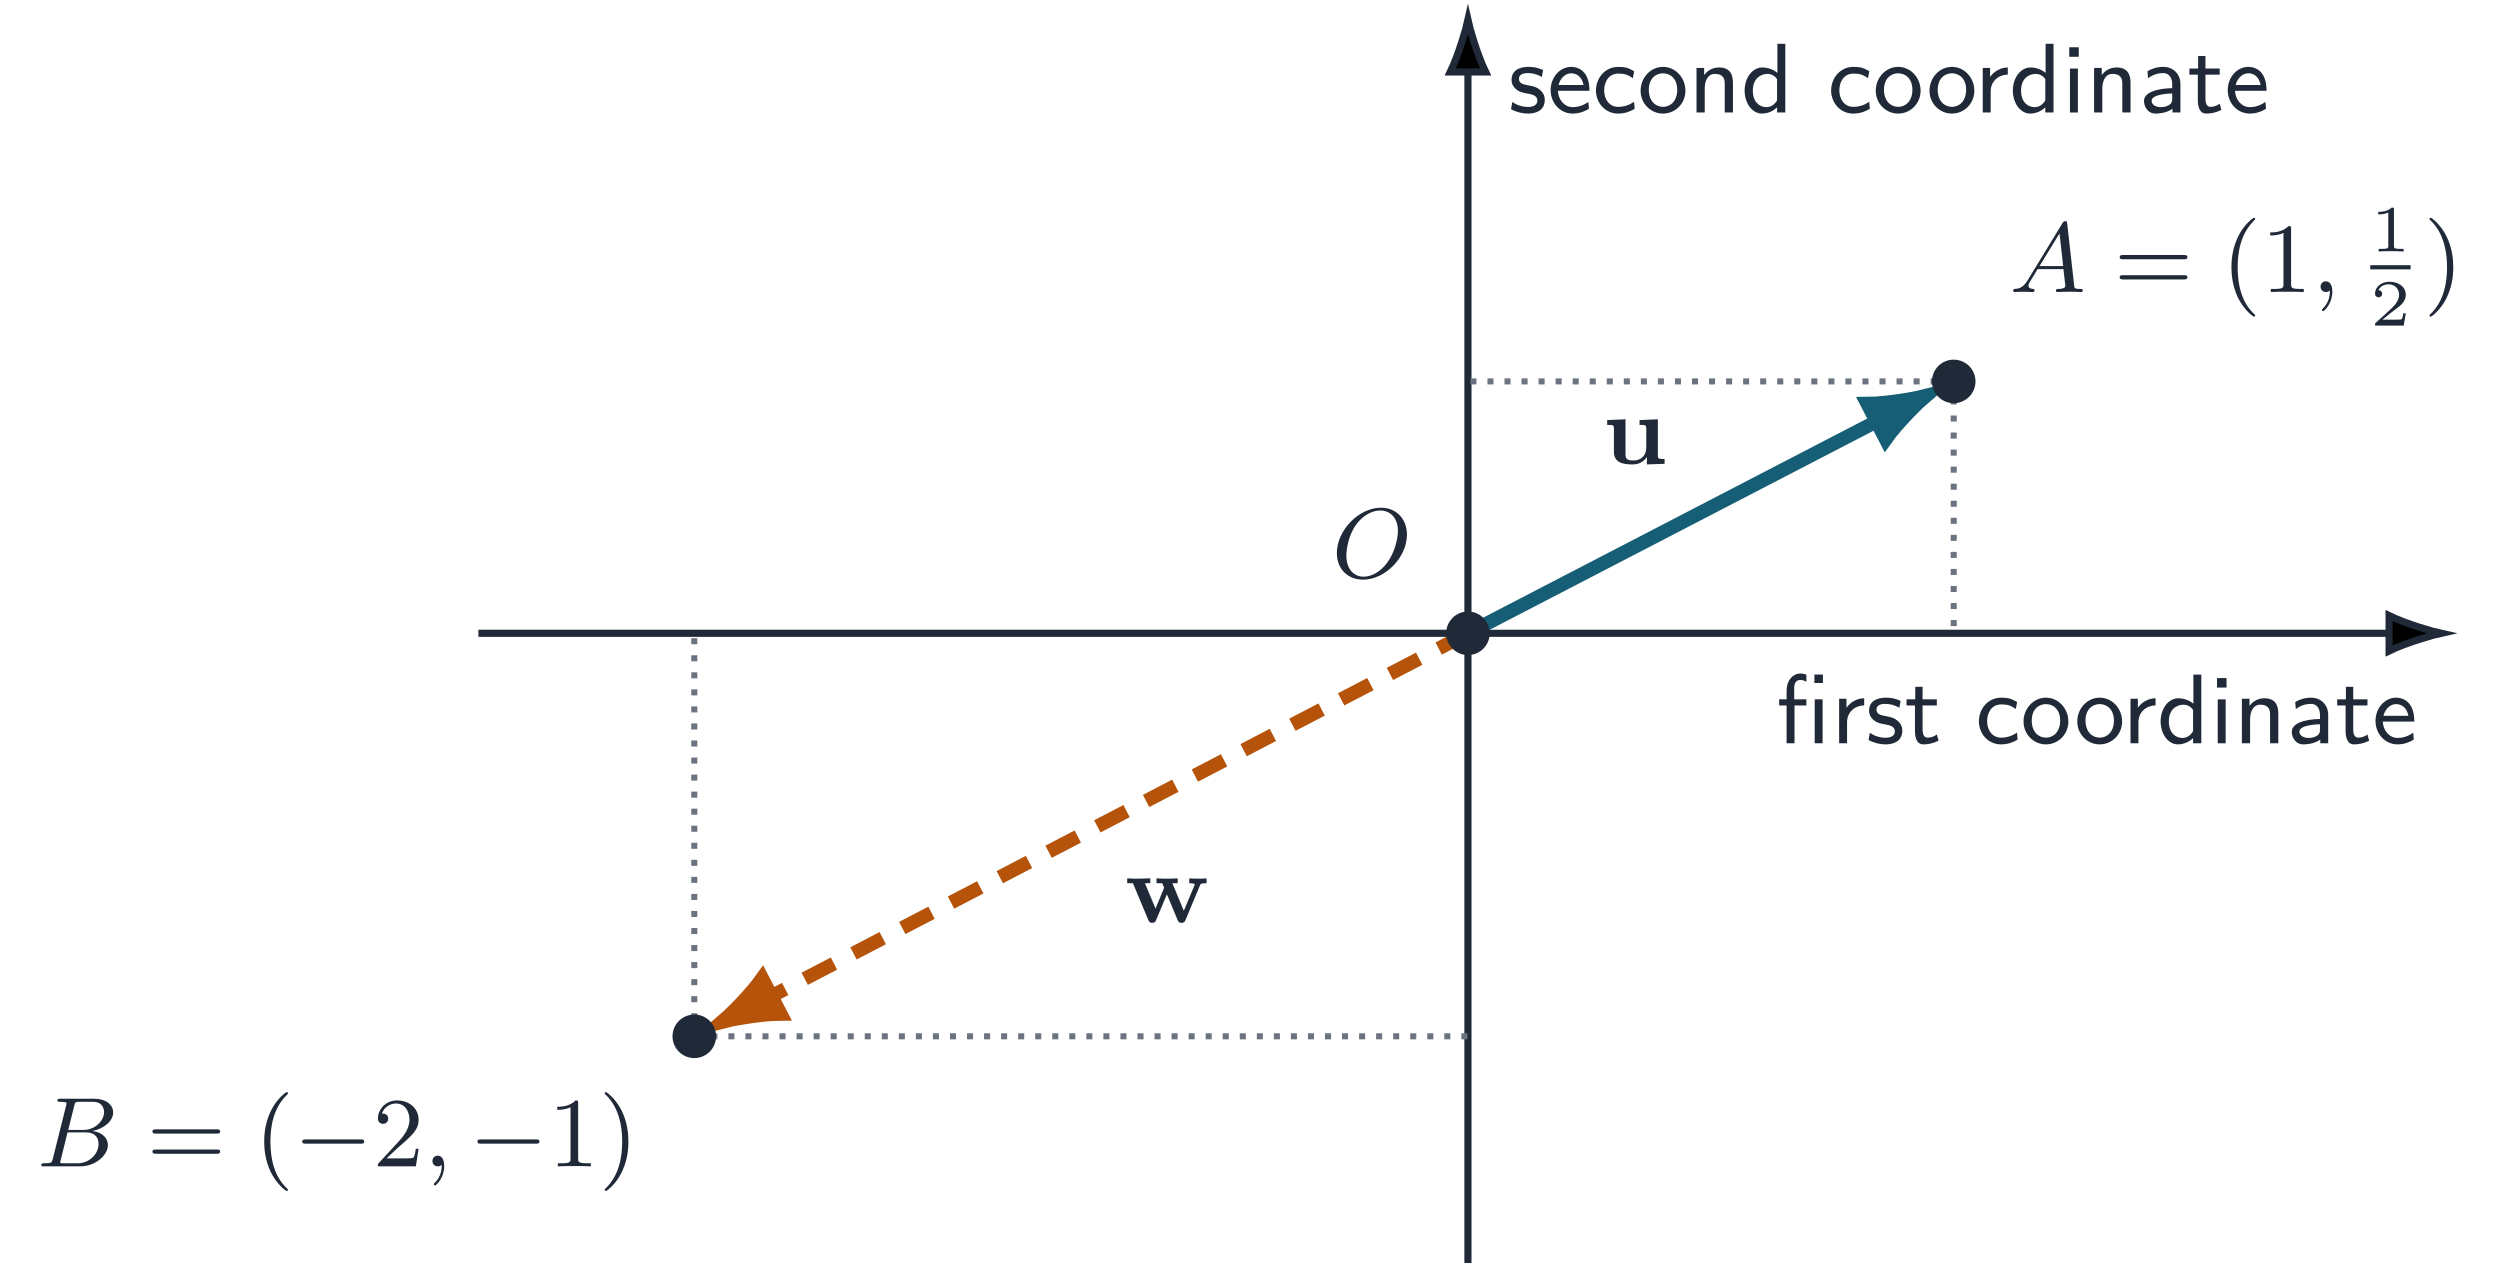
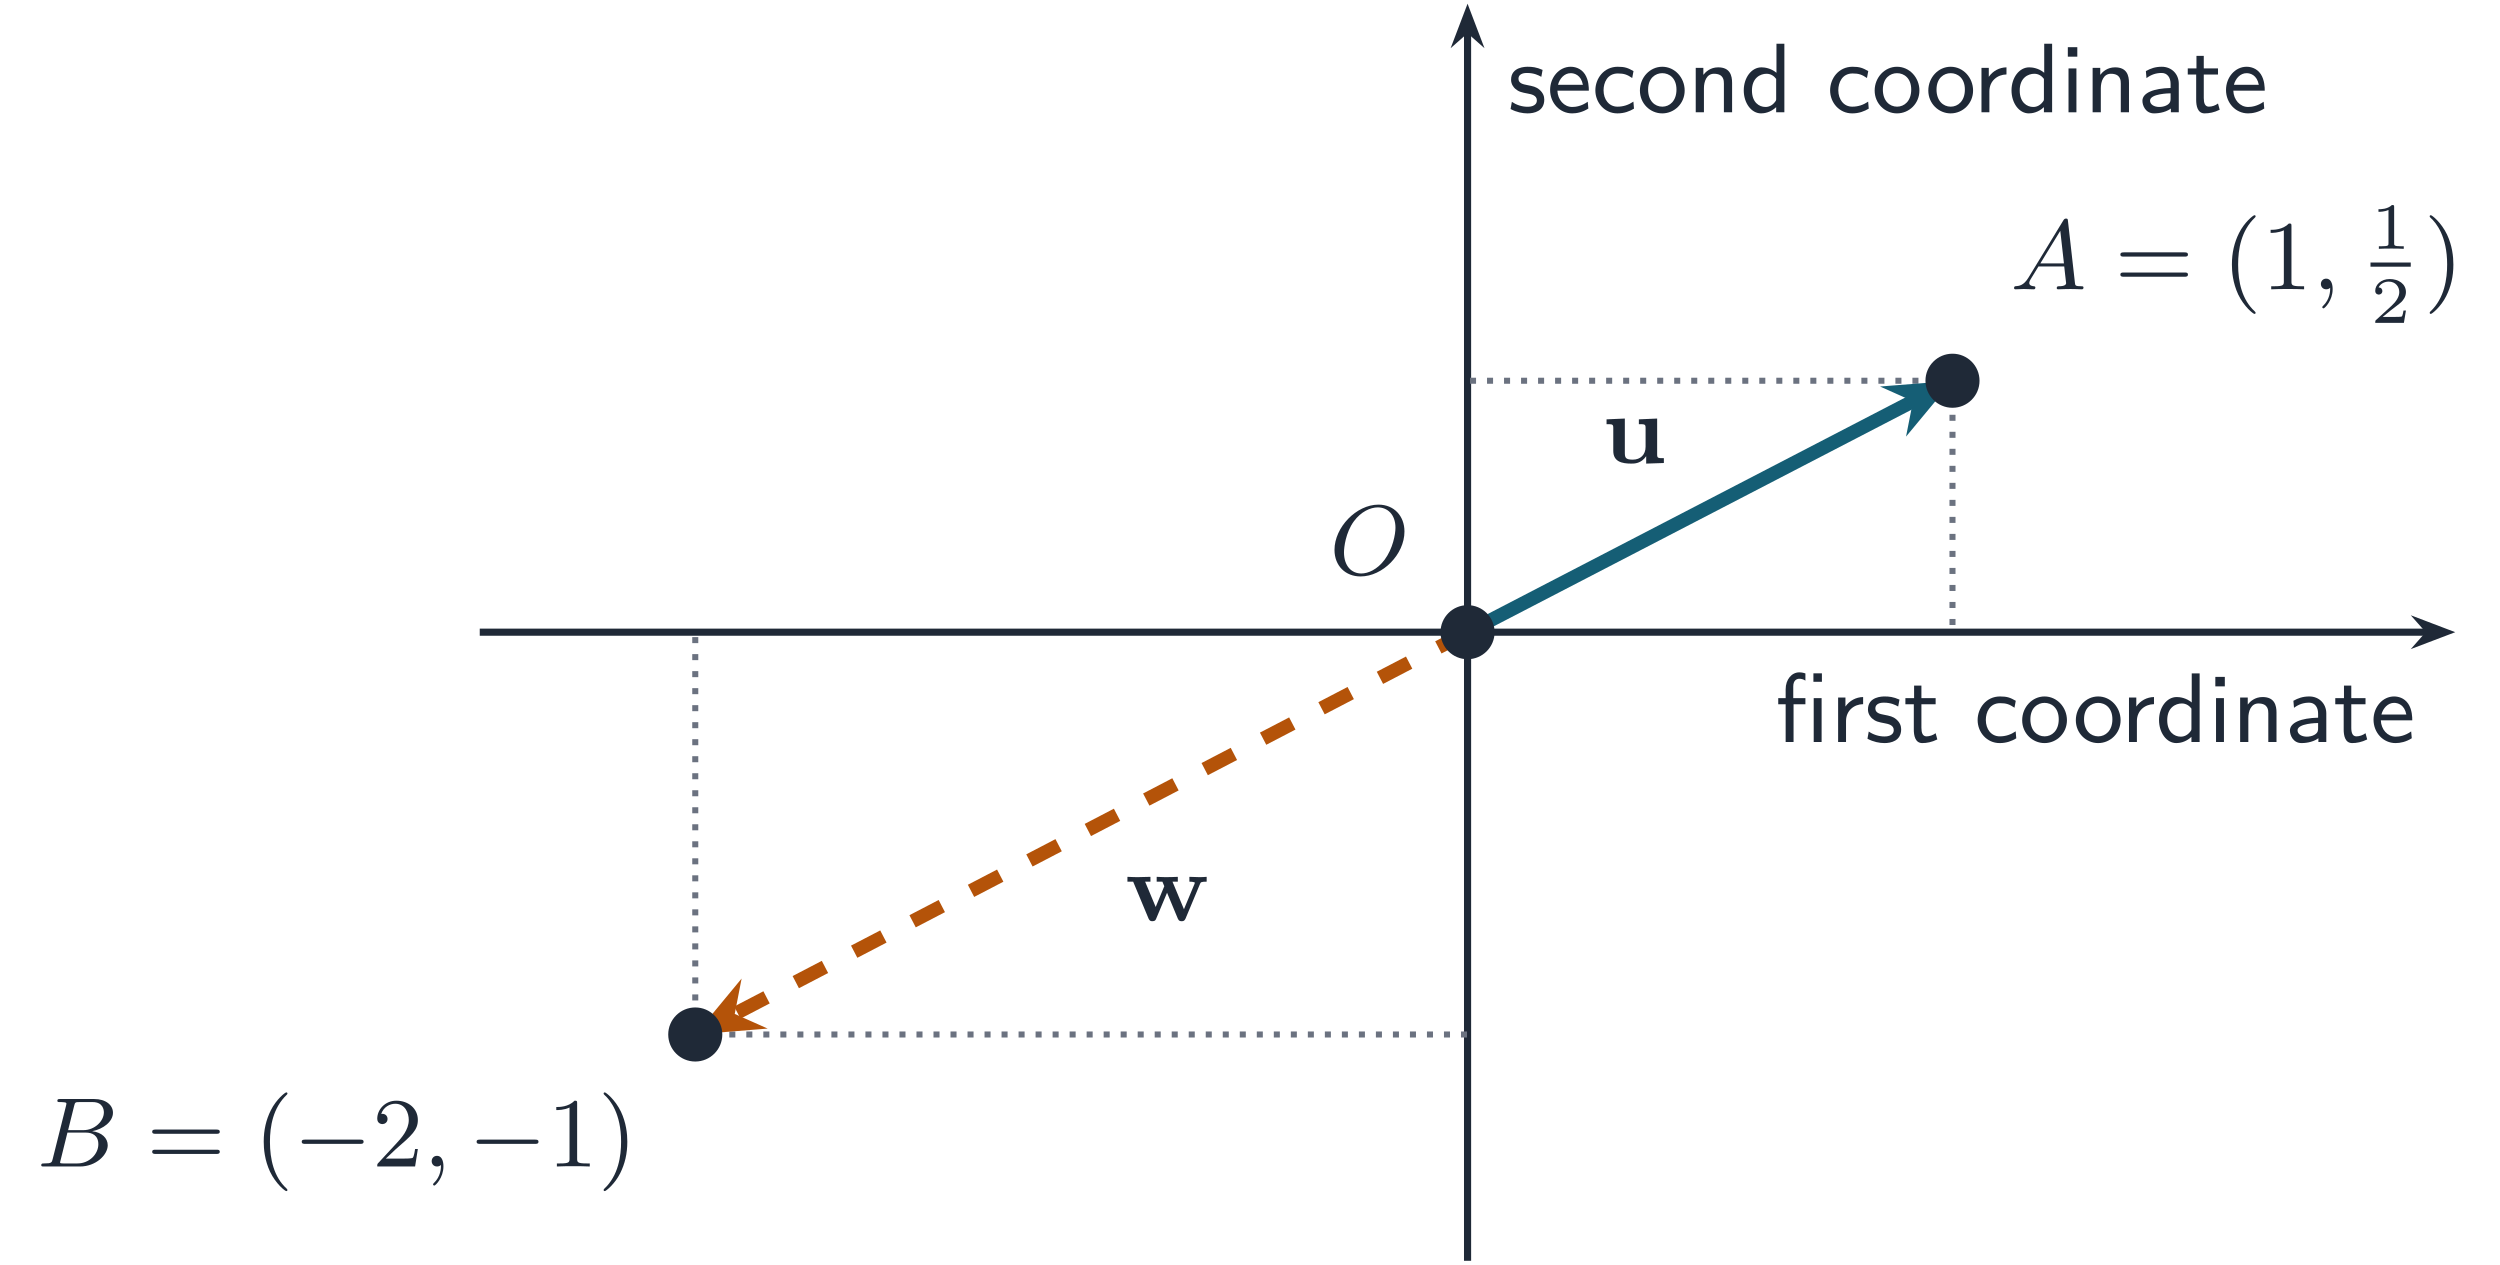
- <svg xmlns="http://www.w3.org/2000/svg" xmlns:xlink="http://www.w3.org/1999/xlink" role="img" aria-labelledby="title desc" version="1.1" width="226.479pt" height="114.741pt" viewBox="-67.019 -67.019 226.479 114.741">
+ <svg xmlns="http://www.w3.org/2000/svg" xmlns:xlink="http://www.w3.org/1999/xlink" role="img" aria-labelledby="title desc" version="1.1" width="226.877pt" height="114.741pt" viewBox="-67.019 -67.019 226.877 114.741">
  <defs>
    <path id="g0-117" d="M3.38-3.963V-3.524C3.918-3.524 3.99-3.524 3.99-3.174V-1.47C3.99-.753 3.524-.305 2.833-.305S2.107-.502 2.107-.977V-4.035L.448-3.963V-3.524C.986-3.524 1.058-3.524 1.058-3.174V-1.103C1.058-.126 1.829 .054 2.699 .054C2.977 .054 3.587 .054 4.044-.619V.054L5.649 0V-.439C5.111-.439 5.039-.439 5.039-.789V-4.035L3.38-3.963Z" />
    <path id="g0-119" d="M6.823-3.344C6.886-3.488 6.904-3.542 7.424-3.542V-3.981C7.173-3.954 6.949-3.954 6.707-3.954C6.42-3.954 6.142-3.963 5.855-3.981V-3.542C5.972-3.542 6.178-3.542 6.357-3.461C6.339-3.389 6.339-3.38 6.312-3.318L5.362-1.04L4.322-3.542H4.806V-3.981C4.376-3.963 4.187-3.954 3.802-3.954C3.712-3.954 3.273-3.954 2.887-3.981V-3.542H3.407C3.524-3.282 3.524-3.264 3.578-3.129L2.798-1.246L1.838-3.542H2.322V-3.981C1.722-3.963 1.551-3.954 1.228-3.954C1.022-3.954 .69-3.954 .233-3.981V-3.542H.753L2.152-.188C2.251 .045 2.394 .045 2.502 .045C2.744 .045 2.789-.054 2.851-.206L3.829-2.537L4.806-.188C4.905 .045 5.039 .045 5.156 .045C5.263 .045 5.407 .045 5.505-.188L6.823-3.344Z" />
    <path id="g1-0" d="M6.052-2.053C6.214-2.053 6.384-2.053 6.384-2.251C6.384-2.439 6.205-2.439 6.052-2.439H1.103C.95-2.439 .771-2.439 .771-2.251C.771-2.053 .941-2.053 1.103-2.053H6.052Z" />
    <path id="g2-59" d="M1.632-.143C1.632 .152 1.632 .888 .968 1.524C.915 1.578 .915 1.587 .915 1.623C.915 1.686 .977 1.731 1.031 1.731C1.13 1.731 1.856 1.031 1.856-.018C1.856-.574 1.659-.968 1.273-.968C.968-.968 .789-.735 .789-.484S.968 0 1.273 0C1.408 0 1.542-.045 1.632-.143Z" />
    <path id="g2-65" d="M1.632-1.049C1.193-.332 .798-.305 .439-.278C.377-.269 .332-.197 .332-.117C.332-.063 .368 0 .457 0C.628 0 1.049-.027 1.219-.027C1.417-.027 1.901 0 2.098 0C2.152 0 2.268 0 2.268-.161C2.268-.269 2.161-.278 2.134-.278C2.053-.287 1.713-.305 1.713-.574C1.713-.699 1.811-.87 1.838-.915L2.546-2.071H4.887C4.914-1.865 4.94-1.56 4.967-1.336C5.003-.986 5.057-.592 5.057-.565C5.057-.43 4.932-.278 4.411-.278C4.322-.278 4.205-.278 4.205-.117C4.205-.018 4.277 0 4.34 0C4.51 0 4.725-.018 4.905-.018S5.299-.027 5.443-.027C5.738-.027 5.756-.027 5.972-.018C6.115-.009 6.321 0 6.465 0C6.519 0 6.635 0 6.635-.161C6.635-.278 6.536-.278 6.429-.278C5.891-.278 5.882-.341 5.855-.601L5.227-6.178C5.209-6.375 5.2-6.42 5.048-6.42C4.923-6.42 4.869-6.357 4.797-6.241L1.632-1.049ZM2.717-2.349L4.528-5.308L4.86-2.349H2.717Z" />
    <path id="g2-66" d="M1.462-.681C1.381-.359 1.363-.278 .69-.278C.52-.278 .421-.278 .421-.117C.421 0 .511 0 .672 0H3.936C5.389 0 6.456-1.058 6.456-1.928C6.456-2.564 5.927-3.102 5.039-3.201C6.061-3.398 6.931-4.08 6.931-4.878C6.931-5.577 6.285-6.124 5.218-6.124H2.152C1.991-6.124 1.883-6.124 1.883-5.963C1.883-5.846 1.964-5.846 2.152-5.846C2.188-5.846 2.349-5.846 2.493-5.828C2.645-5.81 2.708-5.792 2.708-5.694C2.708-5.649 2.699-5.613 2.672-5.514L1.462-.681ZM2.86-3.3L3.407-5.496C3.488-5.819 3.506-5.846 3.882-5.846H5.093C6.025-5.846 6.106-5.138 6.106-4.914C6.106-4.116 5.272-3.3 4.259-3.3H2.86ZM2.43-.278C2.304-.278 2.286-.278 2.251-.287C2.161-.296 2.134-.305 2.134-.368C2.134-.395 2.134-.412 2.179-.574L2.798-3.075H4.483C5.039-3.075 5.604-2.833 5.604-2.017C5.604-1.13 4.788-.278 3.712-.278H2.43Z" />
    <path id="g2-79" d="M6.797-3.882C6.797-5.299 5.846-6.321 4.438-6.321C2.43-6.321 .448-4.259 .448-2.215C.448-.744 1.462 .197 2.815 .197C4.815 .197 6.797-1.802 6.797-3.882ZM2.878-.072C2.017-.072 1.309-.726 1.309-1.991C1.309-2.457 1.462-3.784 2.206-4.806C2.851-5.685 3.712-6.07 4.376-6.07C5.254-6.07 5.981-5.434 5.981-4.223C5.981-3.64 5.747-2.331 4.994-1.318C4.322-.421 3.497-.072 2.878-.072Z" />
    <path id="g3-49" d="M2.146-3.796C2.146-3.975 2.122-3.975 1.943-3.975C1.548-3.593 .938-3.593 .723-3.593V-3.359C.879-3.359 1.273-3.359 1.632-3.527V-.508C1.632-.311 1.632-.233 1.016-.233H.759V0C1.088-.024 1.554-.024 1.889-.024S2.69-.024 3.019 0V-.233H2.762C2.146-.233 2.146-.311 2.146-.508V-3.796Z" />
    <path id="g3-50" d="M3.216-1.118H2.995C2.983-1.034 2.923-.64 2.833-.574C2.792-.538 2.307-.538 2.224-.538H1.106L1.871-1.16C2.074-1.321 2.606-1.704 2.792-1.883C2.971-2.062 3.216-2.367 3.216-2.792C3.216-3.539 2.54-3.975 1.739-3.975C.968-3.975 .43-3.467 .43-2.905C.43-2.6 .687-2.564 .753-2.564C.903-2.564 1.076-2.672 1.076-2.887C1.076-3.019 .998-3.21 .735-3.21C.873-3.515 1.237-3.742 1.65-3.742C2.277-3.742 2.612-3.276 2.612-2.792C2.612-2.367 2.331-1.931 1.913-1.548L.496-.251C.436-.191 .43-.185 .43 0H3.031L3.216-1.118Z" />
    <path id="g4-40" d="M3.058 2.134C3.058 2.089 3.031 2.062 2.977 2C1.82 .941 1.47-.672 1.47-2.242C1.47-3.631 1.739-5.317 3.004-6.519C3.04-6.554 3.058-6.581 3.058-6.626C3.058-6.689 3.013-6.725 2.95-6.725C2.842-6.725 2.035-6.079 1.551-5.102C1.121-4.241 .906-3.318 .906-2.251C.906-1.605 .986-.583 1.479 .475C2.008 1.578 2.842 2.233 2.95 2.233C3.013 2.233 3.058 2.197 3.058 2.134Z" />
    <path id="g4-41" d="M2.672-2.251C2.672-2.986 2.564-3.972 2.098-4.967C1.569-6.07 .735-6.725 .628-6.725C.538-6.725 .52-6.653 .52-6.626C.52-6.581 .538-6.554 .601-6.492C1.121-6.025 2.107-4.806 2.107-2.251C2.107-.968 1.874 .816 .574 2.026C.556 2.053 .52 2.089 .52 2.134C.52 2.161 .538 2.233 .628 2.233C.735 2.233 1.542 1.587 2.026 .61C2.457-.251 2.672-1.175 2.672-2.251Z" />
    <path id="g4-49" d="M2.726-5.73C2.726-5.954 2.717-5.972 2.493-5.972C1.937-5.398 1.112-5.398 .834-5.398V-5.12C1.004-5.12 1.551-5.12 2.035-5.353V-.717C2.035-.386 2.008-.278 1.175-.278H.888V0C1.21-.027 2.008-.027 2.376-.027S3.551-.027 3.873 0V-.278H3.587C2.753-.278 2.726-.386 2.726-.717V-5.73Z" />
    <path id="g4-50" d="M4.142-1.587H3.891C3.873-1.47 3.802-.941 3.685-.798C3.631-.717 3.013-.717 2.833-.717H1.237L2.125-1.56C3.596-2.833 4.142-3.309 4.142-4.223C4.142-5.254 3.291-5.972 2.188-5.972C1.157-5.972 .457-5.156 .457-4.34C.457-3.891 .843-3.847 .924-3.847C1.121-3.847 1.39-3.99 1.39-4.313C1.39-4.582 1.201-4.779 .924-4.779C.879-4.779 .852-4.779 .816-4.77C1.031-5.407 1.605-5.694 2.089-5.694C3.004-5.694 3.318-4.842 3.318-4.223C3.318-3.309 2.627-2.564 2.197-2.098L.556-.323C.457-.224 .457-.206 .457 0H3.891L4.142-1.587Z" />
    <path id="g4-61" d="M6.348-2.968C6.474-2.968 6.644-2.968 6.644-3.156C6.644-3.353 6.447-3.353 6.312-3.353H.843C.708-3.353 .511-3.353 .511-3.156C.511-2.968 .69-2.968 .807-2.968H6.348ZM6.312-1.139C6.447-1.139 6.644-1.139 6.644-1.336C6.644-1.524 6.474-1.524 6.348-1.524H.807C.69-1.524 .511-1.524 .511-1.336C.511-1.139 .708-1.139 .843-1.139H6.312Z" />
    <path id="g5-105" d="M3.067-.233L2.914-.798C2.681-.619 2.367-.511 2.089-.511C1.739-.511 1.623-.825 1.623-1.291V-3.425H2.914V-3.981H1.623V-5.12H.959V-3.981H.17V-3.425H.933V-1.13C.933-.601 1.049 .099 1.704 .099C2.098 .099 2.564 .018 3.067-.233Z" />
    <path id="g5-125" d="M4.214-5.461V-6.232H3.443V-5.461H4.214ZM4.187 0V-3.981H3.47V0H4.187ZM2.717-3.425V-3.981H1.614V-5.039C1.614-5.613 1.946-5.738 2.161-5.738C2.322-5.738 2.529-5.703 2.717-5.568V-6.223C2.645-6.25 2.421-6.321 2.161-6.321C1.479-6.321 .924-5.685 .924-4.779V-3.981H.251V-3.425H.924V0H1.641V-3.425H2.717Z" />
    <path id="g5-28" d="M3.784 0V-2.591C3.784-3.479 3.129-4.133 2.242-4.133C1.659-4.133 1.228-3.981 .798-3.739L.852-3.102C1.3-3.434 1.739-3.569 2.233-3.569C2.735-3.569 3.04-3.165 3.04-2.582V-2.206C1.497-2.17 .484-1.766 .484-1.04C.484-.619 .762 .099 1.542 .099C1.722 .099 2.502 .081 3.067-.341V0H3.784ZM3.04-1.255C3.04-1.067 3.04-.843 2.717-.655C2.493-.52 2.197-.484 2.017-.484C1.56-.484 1.175-.699 1.175-1.058C1.175-1.695 2.923-1.722 3.04-1.722V-1.255Z" />
    <path id="g5-43" d="M3.829-.332L3.775-.968C3.344-.672 2.869-.511 2.331-.511C1.569-.511 1.067-1.148 1.067-2C1.067-2.69 1.408-3.524 2.367-3.524C2.932-3.524 3.219-3.416 3.667-3.111L3.784-3.739C3.282-4.026 3.004-4.133 2.358-4.133C1.085-4.133 .323-3.058 .323-1.991C.323-.879 1.157 .099 2.322 .099C2.95 .099 3.425-.09 3.829-.332Z" />
    <path id="g5-47" d="M4.008 0V-6.223H3.291V-3.587C2.789-4.008 2.215-4.08 1.928-4.08C1.022-4.08 .323-3.138 .323-1.991C.323-.834 1.013 .099 1.892 .099C2.161 .099 2.726 .036 3.264-.466V0H4.008ZM3.264-1.264C3.264-1.094 3.264-1.076 3.165-.95C2.923-.628 2.618-.484 2.295-.484C1.713-.484 1.067-.906 1.067-1.982C1.067-3.129 1.829-3.497 2.394-3.497C2.806-3.497 3.093-3.264 3.264-3.031V-1.264Z" />
    <path id="g5-50" d="M3.829-1.964C3.829-2.242 3.82-2.923 3.47-3.461C3.093-4.026 2.52-4.133 2.179-4.133C1.139-4.133 .314-3.174 .314-2.026C.314-.843 1.193 .099 2.313 .099C2.744 .099 3.264-.009 3.784-.341L3.73-.959C3.165-.556 2.636-.484 2.322-.484C1.578-.484 1.004-1.139 .977-1.964H3.829ZM3.291-2.493H1.031C1.175-3.067 1.614-3.551 2.179-3.551C2.511-3.551 3.12-3.398 3.291-2.493Z" />
    <path id="g5-66" d="M1.453 0V-3.981H.735V0H1.453ZM1.533-5.048V-5.909H.672V-5.048H1.533Z" />
    <path id="g5-77" d="M4.026 0V-2.663C4.026-3.327 3.847-4.08 2.762-4.08C2.053-4.08 1.623-3.667 1.417-3.398V-4.035H.726V0H1.47V-2.188C1.47-2.78 1.704-3.497 2.385-3.497C3.282-3.497 3.282-2.86 3.282-2.6V0H4.026Z" />
    <path id="g5-81" d="M4.331-1.973C4.331-3.147 3.434-4.133 2.295-4.133C1.184-4.133 .269-3.165 .269-1.973C.269-.789 1.21 .099 2.295 .099C3.407 .099 4.331-.807 4.331-1.973ZM3.587-2.062C3.587-1.022 2.959-.511 2.304-.511C1.614-.511 1.013-1.049 1.013-2.062C1.013-3.111 1.686-3.551 2.295-3.551C2.941-3.551 3.587-3.093 3.587-2.062Z" />
    <path id="g5-96" d="M3.013-3.434V-4.08C2.367-4.071 1.775-3.748 1.408-3.219V-4.035H.744V0H1.462V-1.91C1.462-2.851 2.197-3.425 3.013-3.434Z" />
    <path id="g5-98" d="M3.318-1.157C3.318-1.47 3.192-1.784 2.878-2.053C2.573-2.313 2.304-2.367 1.748-2.475C1.426-2.537 .977-2.618 .977-3.04C.977-3.569 1.614-3.569 1.748-3.569C2.403-3.569 2.789-3.362 3.049-3.219L3.165-3.847C2.609-4.098 2.197-4.133 1.829-4.133C1.623-4.133 .305-4.133 .305-2.95C.305-2.52 .565-2.251 .664-2.152C1.004-1.856 1.237-1.811 1.847-1.695C2.134-1.641 2.645-1.542 2.645-1.085C2.645-.502 1.919-.502 1.802-.502C1.273-.502 .762-.681 .377-.95L.26-.296C.798-.009 1.345 .099 1.802 .099C2.385 .099 3.318-.09 3.318-1.157Z" />
  </defs>
  <g id="page1">
-     <g stroke-miterlimit="10" transform="matrix(.996264 0 0 -.996264 65.96385 -9.647978)" fill="#000" stroke="#000" stroke-width="0.4">
+     <g stroke-miterlimit="10" transform="matrix(.996264 0 0 -.996264 66.16317 -9.647978)" fill="#000" stroke="#000" stroke-width="0.4">
      <g stroke="#1f2937" stroke-width="0.65">
-         <path d="M-89.981 0H83.762" fill="none" />
-         <g transform="translate(83.7622)" stroke-dasharray="none" stroke-dashoffset="0.0" stroke-linejoin="miter">
-           <path d="M4.689 0C4.113 .125 1.582 .834 0 1.605V-1.605C1.582-.834 4.113-.125 4.689 0Z" />
+         <path d="M-89.981 0H87.549" fill="none" />
+         <g transform="translate(85.98134)" stroke-dasharray="none" stroke-dashoffset="0.0" stroke-linejoin="miter">
+           <path d="M3.074 0L1.05 .77L1.73 0L1.05-.77Z" />
        </g>
-         <g transform="matrix(1.00375 0 0 -1.00375 -38.1629 -19.68714)" stroke="none" fill="#1f2937">
-           <use x="65.964" y="-9.648" xlink:href="#g5-125" />
-           <use x="70.904" y="-9.648" xlink:href="#g5-96" />
-           <use x="74.052" y="-9.648" xlink:href="#g5-98" />
-           <use x="77.584" y="-9.648" xlink:href="#g5-105" />
-           <use x="83.986" y="-9.648" xlink:href="#g5-43" />
-           <use x="88.084" y="-9.648" xlink:href="#g5-81" />
-           <use x="92.953" y="-9.648" xlink:href="#g5-81" />
-           <use x="97.301" y="-9.648" xlink:href="#g5-96" />
-           <use x="100.449" y="-9.648" xlink:href="#g5-47" />
-           <use x="105.21" y="-9.648" xlink:href="#g5-66" />
-           <use x="107.406" y="-9.648" xlink:href="#g5-77" />
-           <use x="112.168" y="-9.648" xlink:href="#g5-28" />
-           <use x="116.597" y="-9.648" xlink:href="#g5-105" />
-           <use x="119.924" y="-9.648" xlink:href="#g5-50" />
+         <g transform="matrix(1.00375 0 0 -1.00375 -38.36297 -19.68714)" stroke="none" fill="#1f2937">
+           <use x="66.163" y="-9.648" xlink:href="#g5-125" />
+           <use x="71.104" y="-9.648" xlink:href="#g5-96" />
+           <use x="74.251" y="-9.648" xlink:href="#g5-98" />
+           <use x="77.784" y="-9.648" xlink:href="#g5-105" />
+           <use x="84.186" y="-9.648" xlink:href="#g5-43" />
+           <use x="88.283" y="-9.648" xlink:href="#g5-81" />
+           <use x="93.152" y="-9.648" xlink:href="#g5-81" />
+           <use x="97.501" y="-9.648" xlink:href="#g5-96" />
+           <use x="100.648" y="-9.648" xlink:href="#g5-47" />
+           <use x="105.409" y="-9.648" xlink:href="#g5-66" />
+           <use x="107.606" y="-9.648" xlink:href="#g5-77" />
+           <use x="112.367" y="-9.648" xlink:href="#g5-28" />
+           <use x="116.796" y="-9.648" xlink:href="#g5-105" />
+           <use x="120.123" y="-9.648" xlink:href="#g5-50" />
        </g>
      </g>
      <g stroke="#1f2937" stroke-width="0.65">
-         <path d="M0-57.261V51.042" fill="none" />
-         <g transform="matrix(0 1 -1 0 0 51.04172)" stroke-dasharray="none" stroke-dashoffset="0.0" stroke-linejoin="miter">
-           <path d="M4.689 0C4.113 .125 1.582 .834 0 1.605V-1.605C1.582-.834 4.113-.125 4.689 0Z" />
+         <path d="M0-57.261V54.828" fill="none" />
+         <g transform="matrix(0 1 -1 0 0 53.26085)" stroke-dasharray="none" stroke-dashoffset="0.0" stroke-linejoin="miter">
+           <path d="M3.074 0L1.05 .77L1.73 0L1.05-.77Z" />
        </g>
-         <g transform="matrix(1.00375 0 0 -1.00375 -62.55324 37.67271)" stroke="none" fill="#1f2937">
-           <use x="65.964" y="-9.648" xlink:href="#g5-98" />
-           <use x="69.497" y="-9.648" xlink:href="#g5-50" />
-           <use x="73.594" y="-9.648" xlink:href="#g5-43" />
-           <use x="77.692" y="-9.648" xlink:href="#g5-81" />
-           <use x="82.301" y="-9.648" xlink:href="#g5-77" />
-           <use x="87.062" y="-9.648" xlink:href="#g5-47" />
-           <use x="94.898" y="-9.648" xlink:href="#g5-43" />
-           <use x="98.996" y="-9.648" xlink:href="#g5-81" />
-           <use x="103.865" y="-9.648" xlink:href="#g5-81" />
-           <use x="108.213" y="-9.648" xlink:href="#g5-96" />
-           <use x="111.361" y="-9.648" xlink:href="#g5-47" />
-           <use x="116.122" y="-9.648" xlink:href="#g5-66" />
-           <use x="118.319" y="-9.648" xlink:href="#g5-77" />
-           <use x="123.08" y="-9.648" xlink:href="#g5-28" />
-           <use x="127.509" y="-9.648" xlink:href="#g5-105" />
-           <use x="130.836" y="-9.648" xlink:href="#g5-50" />
+         <g transform="matrix(1.00375 0 0 -1.00375 -62.75332 37.67271)" stroke="none" fill="#1f2937">
+           <use x="66.163" y="-9.648" xlink:href="#g5-98" />
+           <use x="69.696" y="-9.648" xlink:href="#g5-50" />
+           <use x="73.794" y="-9.648" xlink:href="#g5-43" />
+           <use x="77.891" y="-9.648" xlink:href="#g5-81" />
+           <use x="82.5" y="-9.648" xlink:href="#g5-77" />
+           <use x="87.261" y="-9.648" xlink:href="#g5-47" />
+           <use x="95.098" y="-9.648" xlink:href="#g5-43" />
+           <use x="99.195" y="-9.648" xlink:href="#g5-81" />
+           <use x="104.064" y="-9.648" xlink:href="#g5-81" />
+           <use x="108.413" y="-9.648" xlink:href="#g5-96" />
+           <use x="111.56" y="-9.648" xlink:href="#g5-47" />
+           <use x="116.321" y="-9.648" xlink:href="#g5-66" />
+           <use x="118.518" y="-9.648" xlink:href="#g5-77" />
+           <use x="123.279" y="-9.648" xlink:href="#g5-28" />
+           <use x="127.708" y="-9.648" xlink:href="#g5-105" />
+           <use x="131.035" y="-9.648" xlink:href="#g5-50" />
        </g>
      </g>
      <g stroke="#6b7280" stroke-width="0.55" stroke-dasharray="0.55,1.0" stroke-dashoffset="0.0">
        <path d="M44.173 22.904V0M44.173 22.904H0" fill="none" />
      </g>
      <g stroke="#6b7280" stroke-width="0.55" stroke-dasharray="0.55,1.0" stroke-dashoffset="0.0">
        <path d="M-70.349-36.647V0M-70.349-36.647H0" fill="none" />
      </g>
      <g stroke="#155e75" stroke-width="1.25">
-         <path d="M0 0L37.15 19.263" fill="none" />
-         <g fill="#155e75" transform="matrix(.88771 .46028 -.46028 .88771 37.15034 19.26305)" stroke-dasharray="none" stroke-dashoffset="0.0" stroke-linejoin="miter">
-           <path d="M5.03 0C4.412 .142 1.697 .944 0 1.817V-1.817C1.697-.944 4.412-.142 5.03 0Z" />
+         <path d="M0 0L40.923 21.219" fill="none" />
+         <g fill="#155e75" transform="matrix(.88771 .46028 -.46028 .88771 38.84659 20.14255)" stroke-dasharray="none" stroke-dashoffset="0.0" stroke-linejoin="miter" stroke-width="1.012">
+           <path d="M4.684 0L1.533 1.331L2.592 0L1.533-1.331Z" />
        </g>
-         <g transform="matrix(1.00375 0 0 -1.00375 -53.99933 5.725942)" stroke="none" fill="#1f2937">
-           <use x="65.964" y="-9.648" xlink:href="#g0-117" />
+         <g transform="matrix(1.00375 0 0 -1.00375 -54.1994 5.725942)" stroke="none" fill="#1f2937">
+           <use x="66.163" y="-9.648" xlink:href="#g0-117" />
        </g>
      </g>
-       <g stroke="#b45309" stroke-width="1.25" stroke-dasharray="3.0,2.0" stroke-dashoffset="0.0">
-         <path d="M0 0L-63.333-32.992" fill="none" />
-         <g fill="#b45309" transform="matrix(-.88683 -.46198 .46198 -.88683 -63.33334 -32.99217)" stroke-dasharray="none" stroke-dashoffset="0.0" stroke-linejoin="miter">
-           <path d="M5.03 0C4.412 .142 1.697 .944 0 1.817V-1.817C1.697-.944 4.412-.142 5.03 0Z" />
+       <g stroke="#b45309" stroke-width="1.25" stroke-dasharray="3.0,3.0" stroke-dashoffset="0.0">
+         <path d="M0 0L-67.102-34.955" fill="none" />
+         <g fill="#b45309" transform="matrix(-.88683 -.46198 .46198 -.88683 -65.0279 -33.87492)" stroke-dasharray="none" stroke-dashoffset="0.0" stroke-linejoin="miter" stroke-width="1.012">
+           <path d="M4.684 0L1.533 1.331L2.592 0L1.533-1.331Z" />
        </g>
-         <g transform="matrix(1.00375 0 0 -1.00375 -97.42766 -35.96552)" stroke="none" fill="#1f2937">
-           <use x="65.964" y="-9.648" xlink:href="#g0-119" />
+         <g transform="matrix(1.00375 0 0 -1.00375 -97.62774 -35.96552)" stroke="none" fill="#1f2937">
+           <use x="66.163" y="-9.648" xlink:href="#g0-119" />
        </g>
      </g>
-       <g fill="#1f2937">
-         <path d="M1.98 0C1.98 1.094 1.094 1.98 0 1.98S-1.98 1.094-1.98 0S-1.094-1.98 0-1.98S1.98-1.094 1.98 0ZM0 0" stroke="none" />
+       <g fill="#1f2937" stroke="#1f2937">
+         <path d="M2.263 0C2.263 1.25 1.25 2.263 0 2.263S-2.263 1.25-2.263 0S-1.25-2.263 0-2.263S2.263-1.25 2.263 0ZM0 0" />
      </g>
-       <g transform="matrix(1.00375 0 0 -1.00375 -78.58116 -4.609708)" stroke="none" fill="#1f2937">
-         <use x="65.964" y="-9.648" xlink:href="#g2-79" />
+       <g transform="matrix(1.00375 0 0 -1.00375 -78.98131 -4.409638)" stroke="none" fill="#1f2937">
+         <use x="66.163" y="-9.648" xlink:href="#g2-79" />
      </g>
-       <g fill="#1f2937">
-         <path d="M46.153 22.904C46.153 23.998 45.266 24.884 44.173 24.884S42.193 23.998 42.193 22.904C42.193 21.811 43.079 20.924 44.173 20.924S46.153 21.811 46.153 22.904ZM44.173 22.904" stroke="none" />
+       <g fill="#1f2937" stroke="#1f2937">
+         <path d="M46.436 22.904C46.436 24.154 45.423 25.167 44.173 25.167S41.91 24.154 41.91 22.904C41.91 21.654 42.923 20.641 44.173 20.641S46.436 21.654 46.436 22.904ZM44.173 22.904" />
      </g>
-       <g transform="matrix(1.00375 0 0 -1.00375 -16.96391 21.34854)" stroke="none" fill="#1f2937">
-         <use x="65.964" y="-9.648" xlink:href="#g2-65" />
-         <use x="75.434" y="-9.648" xlink:href="#g4-61" />
-         <use x="85.161" y="-9.648" xlink:href="#g4-40" />
-         <use x="88.745" y="-9.648" xlink:href="#g4-49" />
-         <use x="93.353" y="-9.648" xlink:href="#g2-59" />
-         <use x="98.644" y="-13.322" xlink:href="#g3-49" />
-         <rect x="98.644" y="-12.079" height=".379" width="3.653" />
-         <use x="98.644" y="-6.605" xlink:href="#g3-50" />
-         <use x="103.492" y="-9.648" xlink:href="#g4-41" />
+       <g transform="matrix(1.00375 0 0 -1.00375 -16.96392 21.54861)" stroke="none" fill="#1f2937">
+         <use x="66.163" y="-9.648" xlink:href="#g2-65" />
+         <use x="75.633" y="-9.648" xlink:href="#g4-61" />
+         <use x="85.36" y="-9.648" xlink:href="#g4-40" />
+         <use x="88.944" y="-9.648" xlink:href="#g4-49" />
+         <use x="93.552" y="-9.648" xlink:href="#g2-59" />
+         <use x="98.843" y="-13.322" xlink:href="#g3-49" />
+         <rect x="98.843" y="-12.079" height=".379" width="3.653" />
+         <use x="98.843" y="-6.605" xlink:href="#g3-50" />
+         <use x="103.692" y="-9.648" xlink:href="#g4-41" />
      </g>
-       <g fill="#1f2937">
-         <path d="M-68.369-36.647C-68.369-35.553-69.255-34.667-70.349-34.667S-72.329-35.553-72.329-36.647C-72.329-37.74-71.442-38.627-70.349-38.627S-68.369-37.74-68.369-36.647ZM-70.349-36.647" stroke="none" />
+       <g fill="#1f2937" stroke="#1f2937">
+         <path d="M-68.086-36.647C-68.086-35.397-69.099-34.384-70.349-34.384C-71.599-34.384-72.612-35.397-72.612-36.647C-72.612-37.897-71.599-38.91-70.349-38.91C-69.099-38.91-68.086-37.897-68.086-36.647ZM-70.349-36.647" />
      </g>
-       <g transform="matrix(1.00375 0 0 -1.00375 -196.3595 -58.15538)" stroke="none" fill="#1f2937">
-         <use x="65.964" y="-9.648" xlink:href="#g2-66" />
-         <use x="75.943" y="-9.648" xlink:href="#g4-61" />
-         <use x="85.671" y="-9.648" xlink:href="#g4-40" />
-         <use x="89.254" y="-9.648" xlink:href="#g1-0" />
-         <use x="96.422" y="-9.648" xlink:href="#g4-50" />
-         <use x="101.03" y="-9.648" xlink:href="#g2-59" />
-         <use x="105.125" y="-9.648" xlink:href="#g1-0" />
-         <use x="112.293" y="-9.648" xlink:href="#g4-49" />
-         <use x="116.901" y="-9.648" xlink:href="#g4-41" />
+       <g transform="matrix(1.00375 0 0 -1.00375 -196.7596 -58.35546)" stroke="none" fill="#1f2937">
+         <use x="66.163" y="-9.648" xlink:href="#g2-66" />
+         <use x="76.143" y="-9.648" xlink:href="#g4-61" />
+         <use x="85.87" y="-9.648" xlink:href="#g4-40" />
+         <use x="89.454" y="-9.648" xlink:href="#g1-0" />
+         <use x="96.621" y="-9.648" xlink:href="#g4-50" />
+         <use x="101.229" y="-9.648" xlink:href="#g2-59" />
+         <use x="105.325" y="-9.648" xlink:href="#g1-0" />
+         <use x="112.492" y="-9.648" xlink:href="#g4-49" />
+         <use x="117.1" y="-9.648" xlink:href="#g4-41" />
      </g>
    </g>
  </g>
</svg>
